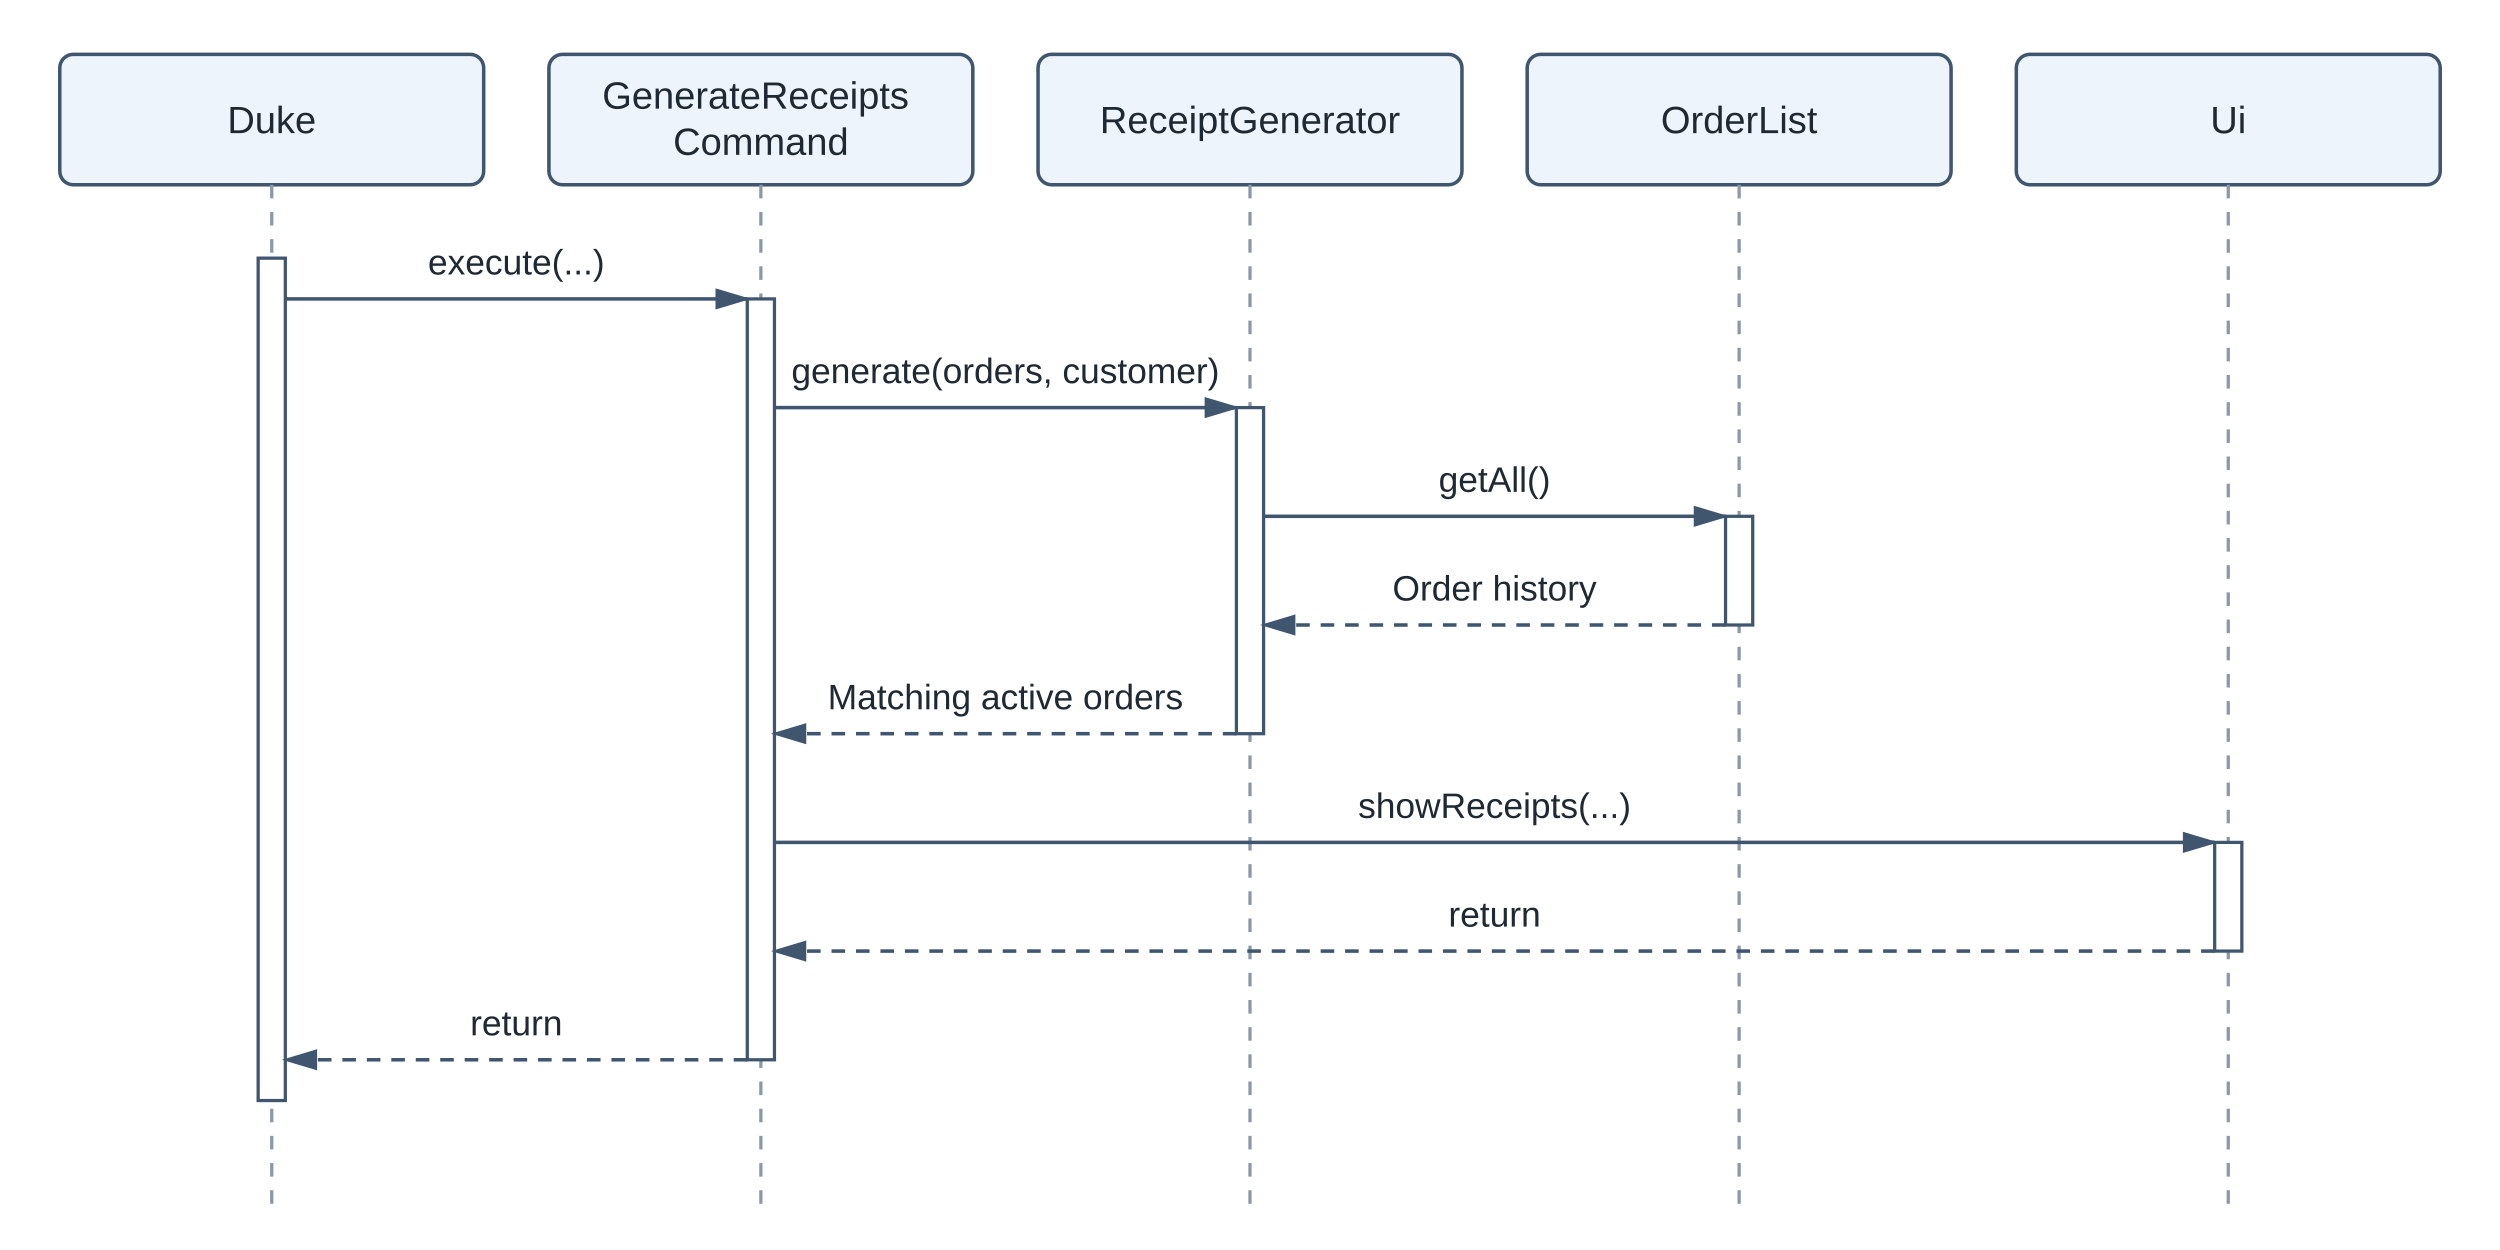
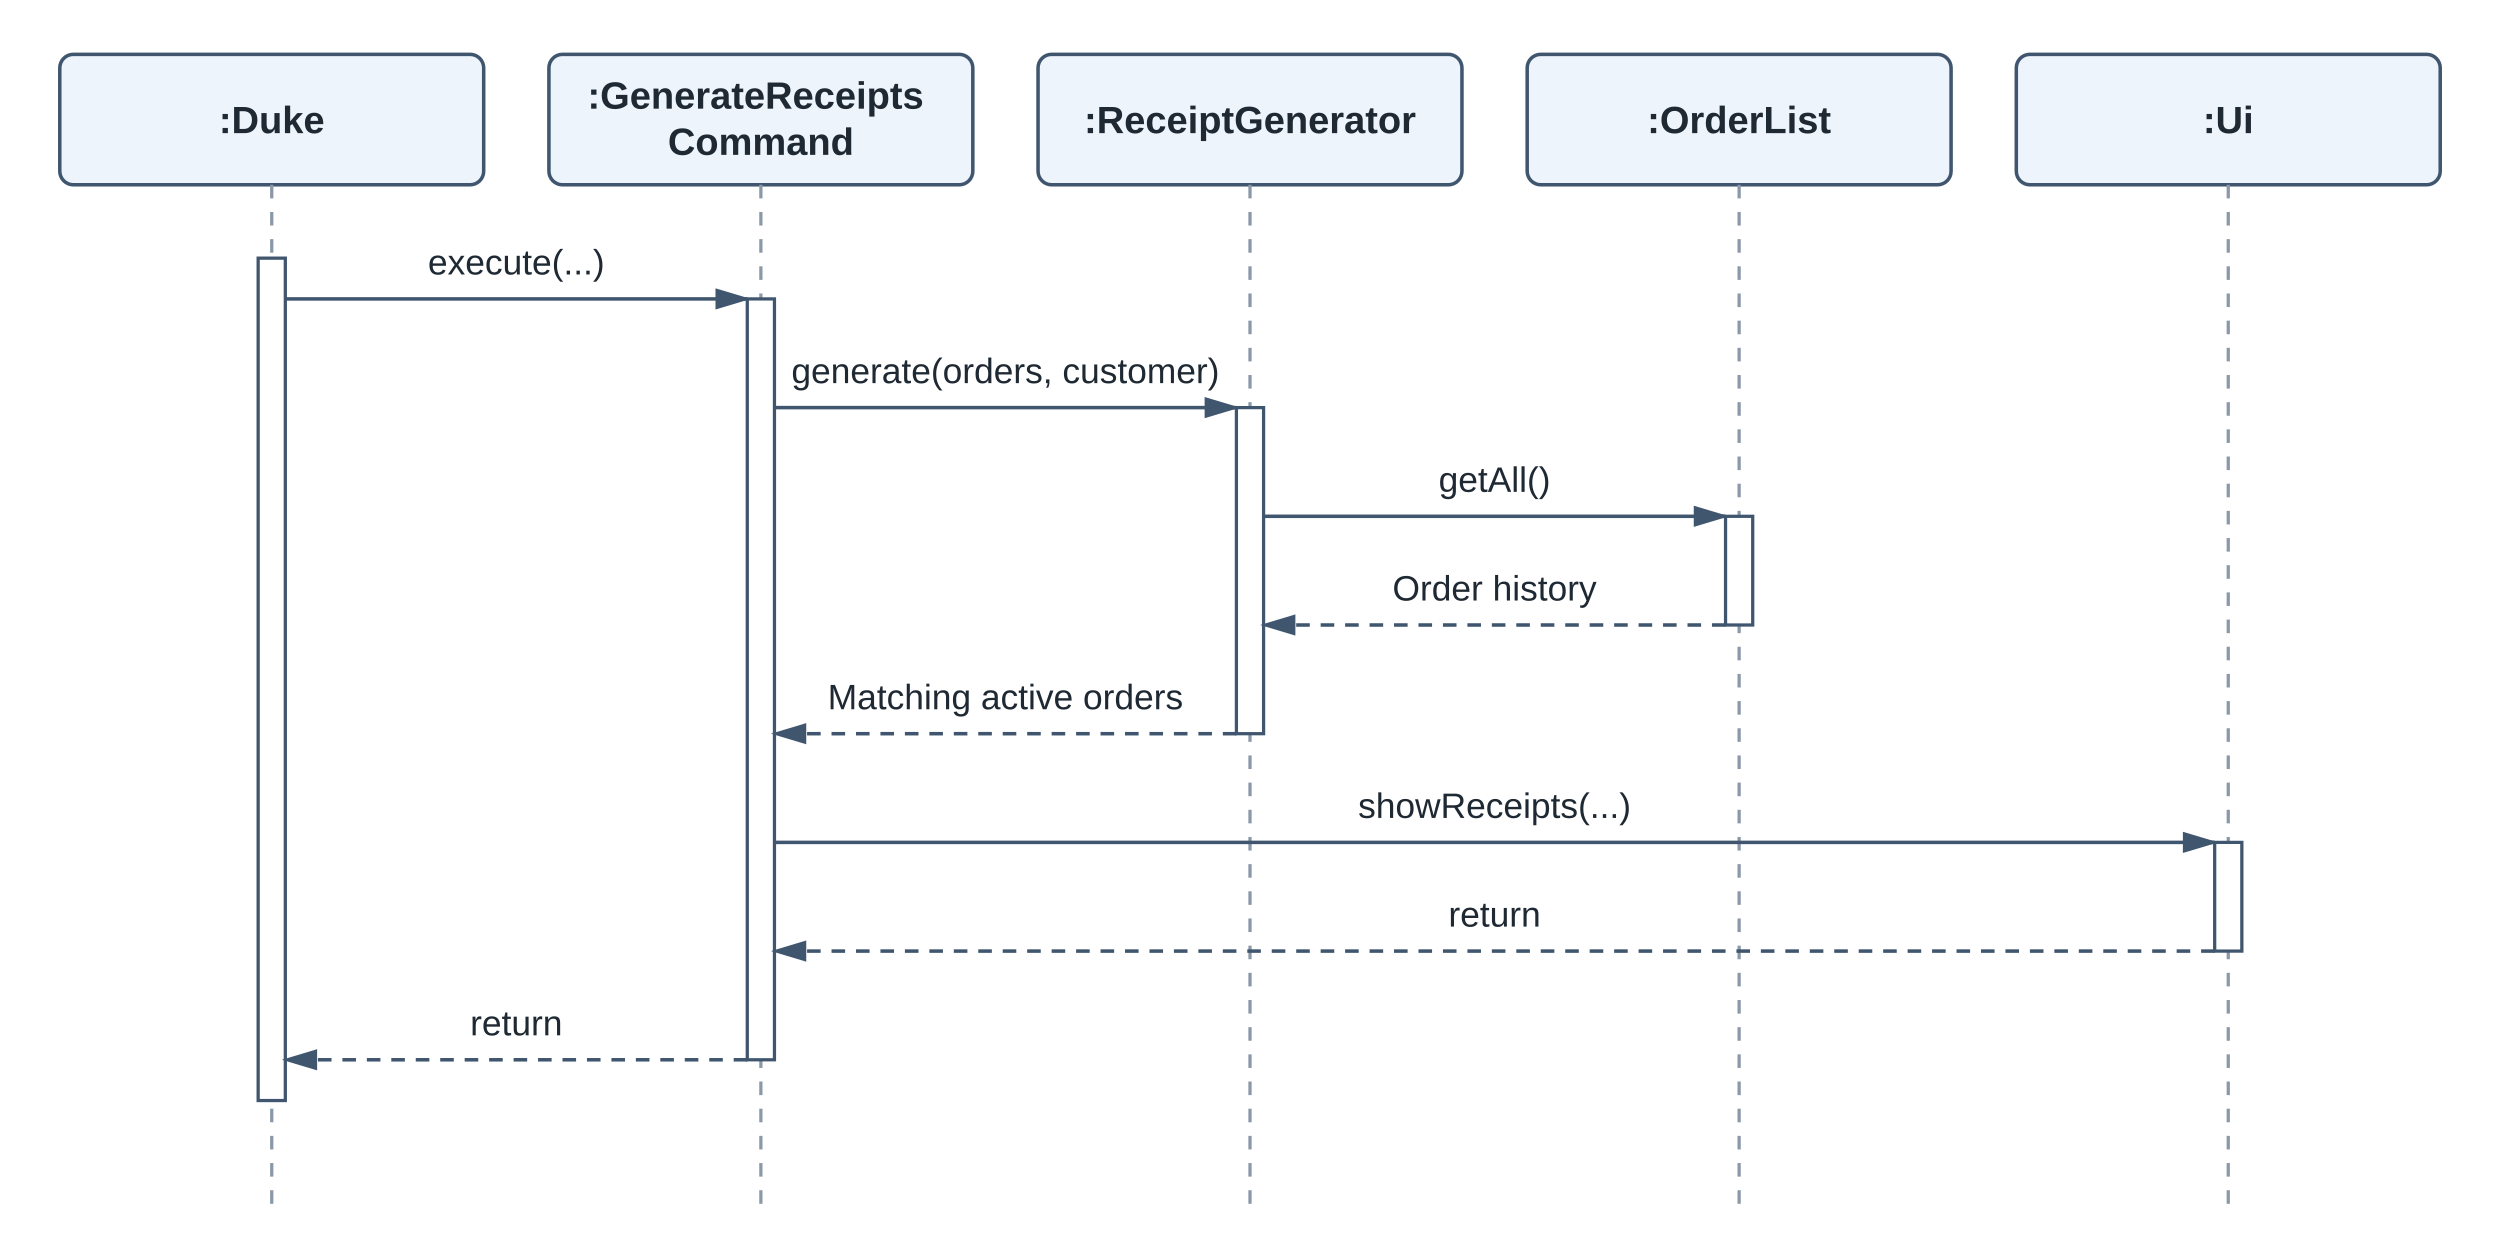
<svg xmlns="http://www.w3.org/2000/svg" width="920" height="460" viewBox="0 0 920 460" role="img" aria-labelledby="title desc">
  <defs>
    <marker id="arrow" markerWidth="10" markerHeight="10" refX="9" refY="3" orient="auto">
      <path d="M0,0 L10,3 L0,6 Z" fill="#40566f" />
    </marker>
    <style>
      .head { fill:#eef4fb; stroke:#40566f; stroke-width:1.3; }
-       .name { fill:#1f2933; font:14px Arial,sans-serif; text-anchor:middle; }
+       .name { fill:#1f2933; font:bold 14px Arial,sans-serif; text-anchor:middle; }
      .life { stroke:#8a98a8; stroke-width:1.2; stroke-dasharray:5 5; }
      .msg { stroke:#40566f; stroke-width:1.3; marker-end:url(#arrow); }
      .text { fill:#1f2933; font:13px Arial,sans-serif; text-anchor:middle; }
      .activation { fill:#ffffff; stroke:#40566f; stroke-width:1.2; }
    </style>
  </defs>
  <rect width="920" height="460" fill="white" />
  <rect class="head" x="22" y="20" width="156" height="48" rx="5" />
  <text class="name">
-     <tspan x="100" y="49">Duke</tspan>
+     <tspan x="100" y="49">:Duke</tspan>
  </text>
  <line class="life" x1="100" y1="68" x2="100" y2="445" />
  <rect class="head" x="202" y="20" width="156" height="48" rx="5" />
  <text class="name">
-     <tspan x="280" y="40">GenerateReceipts</tspan>
+     <tspan x="280" y="40">:GenerateReceipts</tspan>
    <tspan x="280" y="57">Command</tspan>
  </text>
  <line class="life" x1="280" y1="68" x2="280" y2="445" />
  <rect class="head" x="382" y="20" width="156" height="48" rx="5" />
  <text class="name">
-     <tspan x="460" y="49">ReceiptGenerator</tspan>
+     <tspan x="460" y="49">:ReceiptGenerator</tspan>
  </text>
  <line class="life" x1="460" y1="68" x2="460" y2="445" />
  <rect class="head" x="562" y="20" width="156" height="48" rx="5" />
  <text class="name">
-     <tspan x="640" y="49">OrderList</tspan>
+     <tspan x="640" y="49">:OrderList</tspan>
  </text>
  <line class="life" x1="640" y1="68" x2="640" y2="445" />
  <rect class="head" x="742" y="20" width="156" height="48" rx="5" />
  <text class="name">
-     <tspan x="820" y="49">Ui</tspan>
+     <tspan x="820" y="49">:Ui</tspan>
  </text>
  <line class="life" x1="820" y1="68" x2="820" y2="445" />
  <rect class="activation" x="95" y="95" width="10" height="310" />
  <rect class="activation" x="635" y="190" width="10" height="40" />
  <rect class="activation" x="455" y="150" width="10" height="120" />
  <rect class="activation" x="815" y="310" width="10" height="40" />
  <rect class="activation" x="275" y="110" width="10" height="280" />
  <line class="msg" x1="105" y1="110" x2="275" y2="110" />
  <text class="text" x="190" y="101">execute(...)</text>
  <line class="msg" x1="285" y1="150" x2="455" y2="150" />
  <text class="text" x="370" y="141">generate(orders, customer)</text>
  <line class="msg" x1="465" y1="190" x2="635" y2="190" />
  <text class="text" x="550" y="181">getAll()</text>
  <line class="msg" x1="635" y1="230" x2="465" y2="230" stroke-dasharray="5 4" />
  <text class="text" x="550" y="221">Order history</text>
  <line class="msg" x1="455" y1="270" x2="285" y2="270" stroke-dasharray="5 4" />
  <text class="text" x="370" y="261">Matching active orders</text>
  <line class="msg" x1="285" y1="310" x2="815" y2="310" />
  <text class="text" x="550" y="301">showReceipts(...)</text>
  <line class="msg" x1="815" y1="350" x2="285" y2="350" stroke-dasharray="5 4" />
  <text class="text" x="550" y="341">return</text>
  <line class="msg" x1="275" y1="390" x2="105" y2="390" stroke-dasharray="5 4" />
  <text class="text" x="190" y="381">return</text>
</svg>
